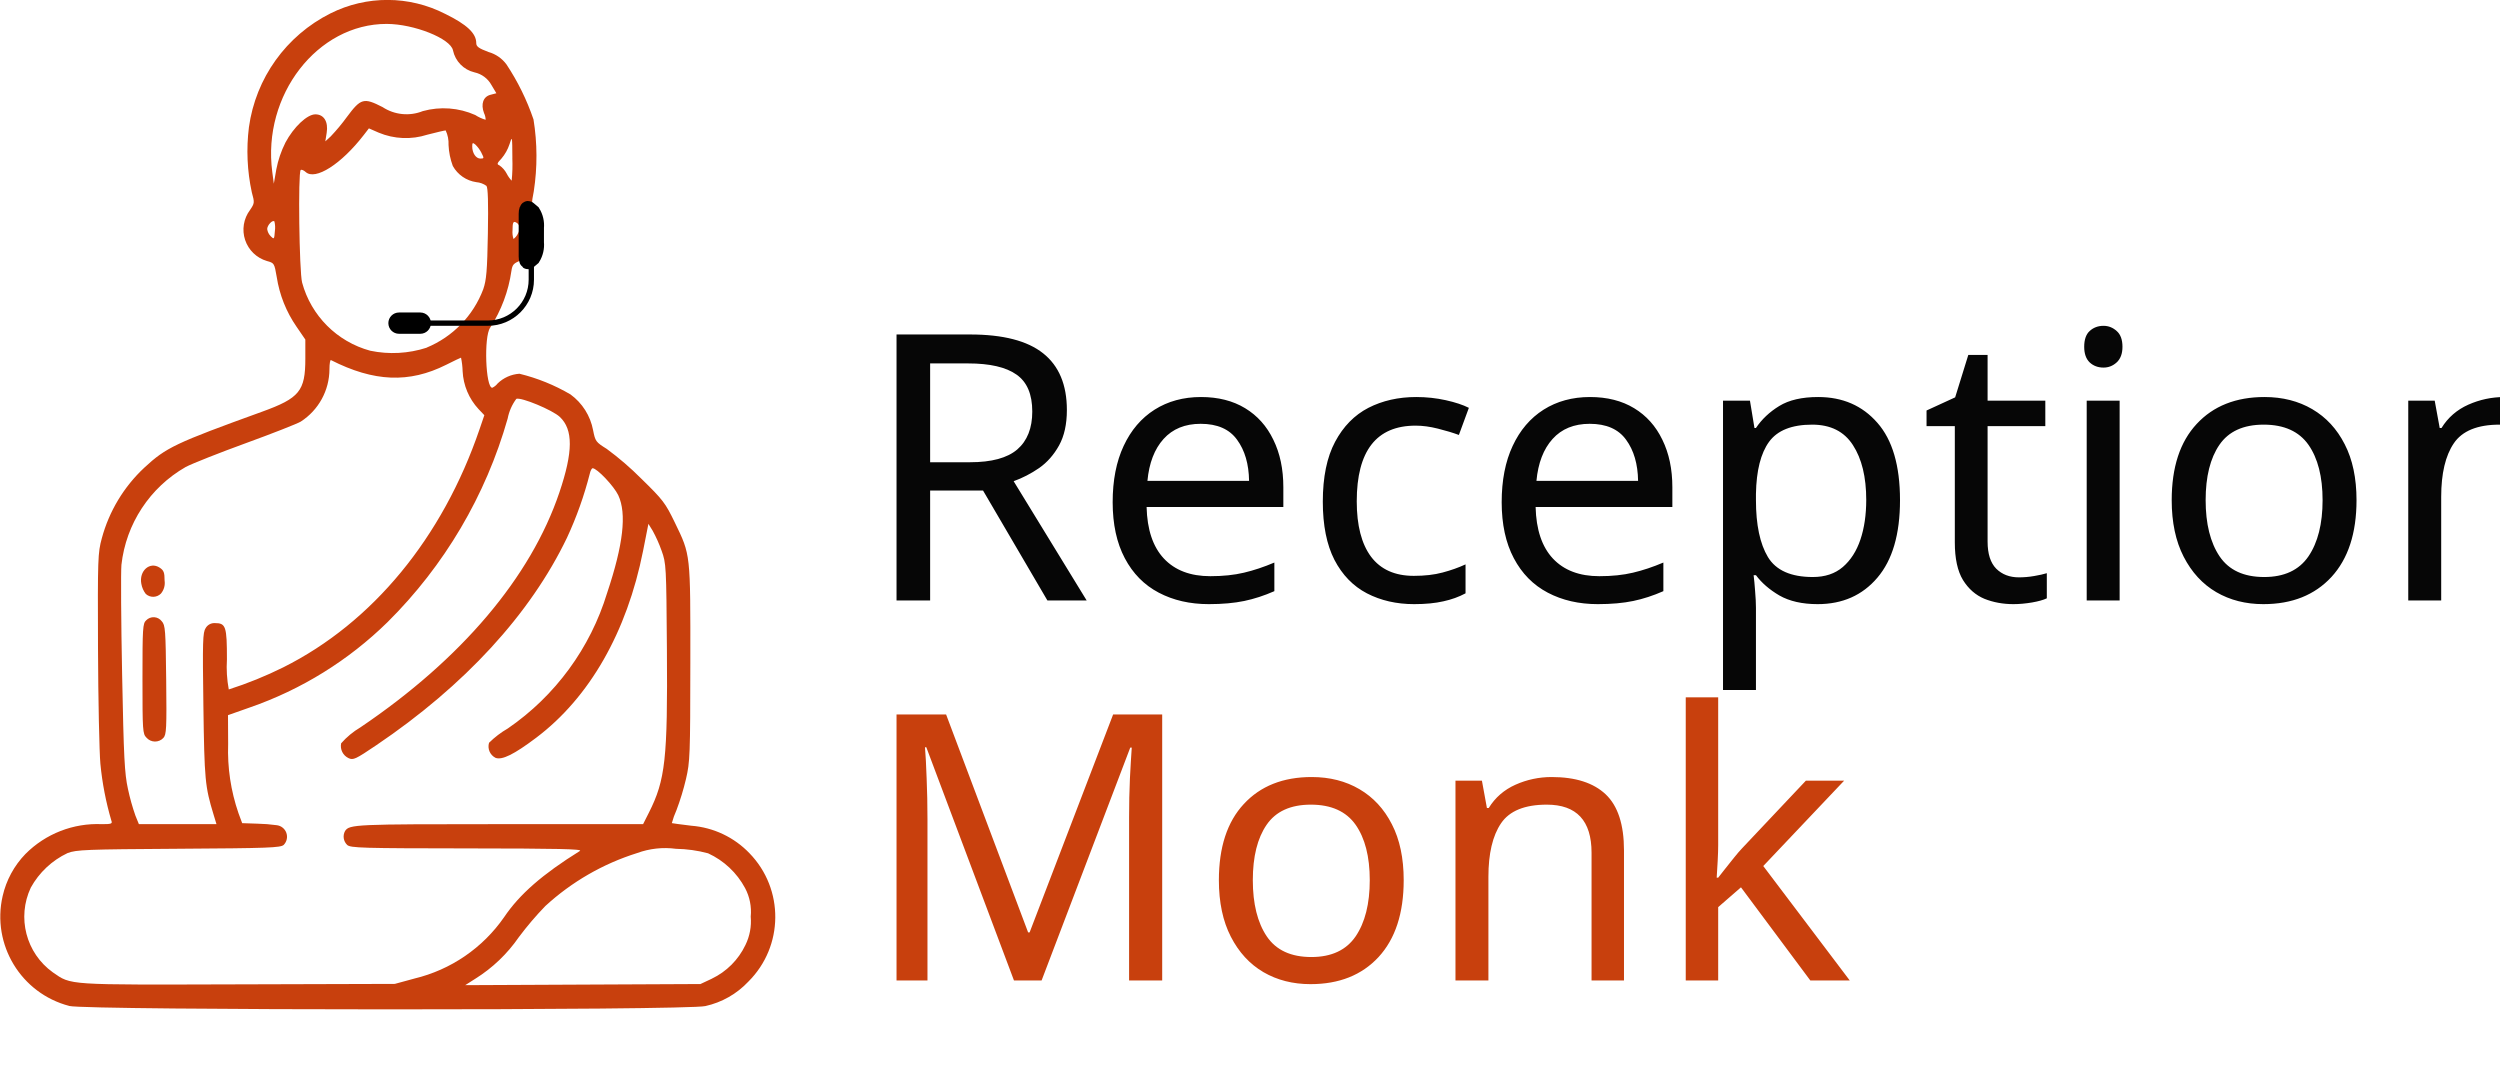
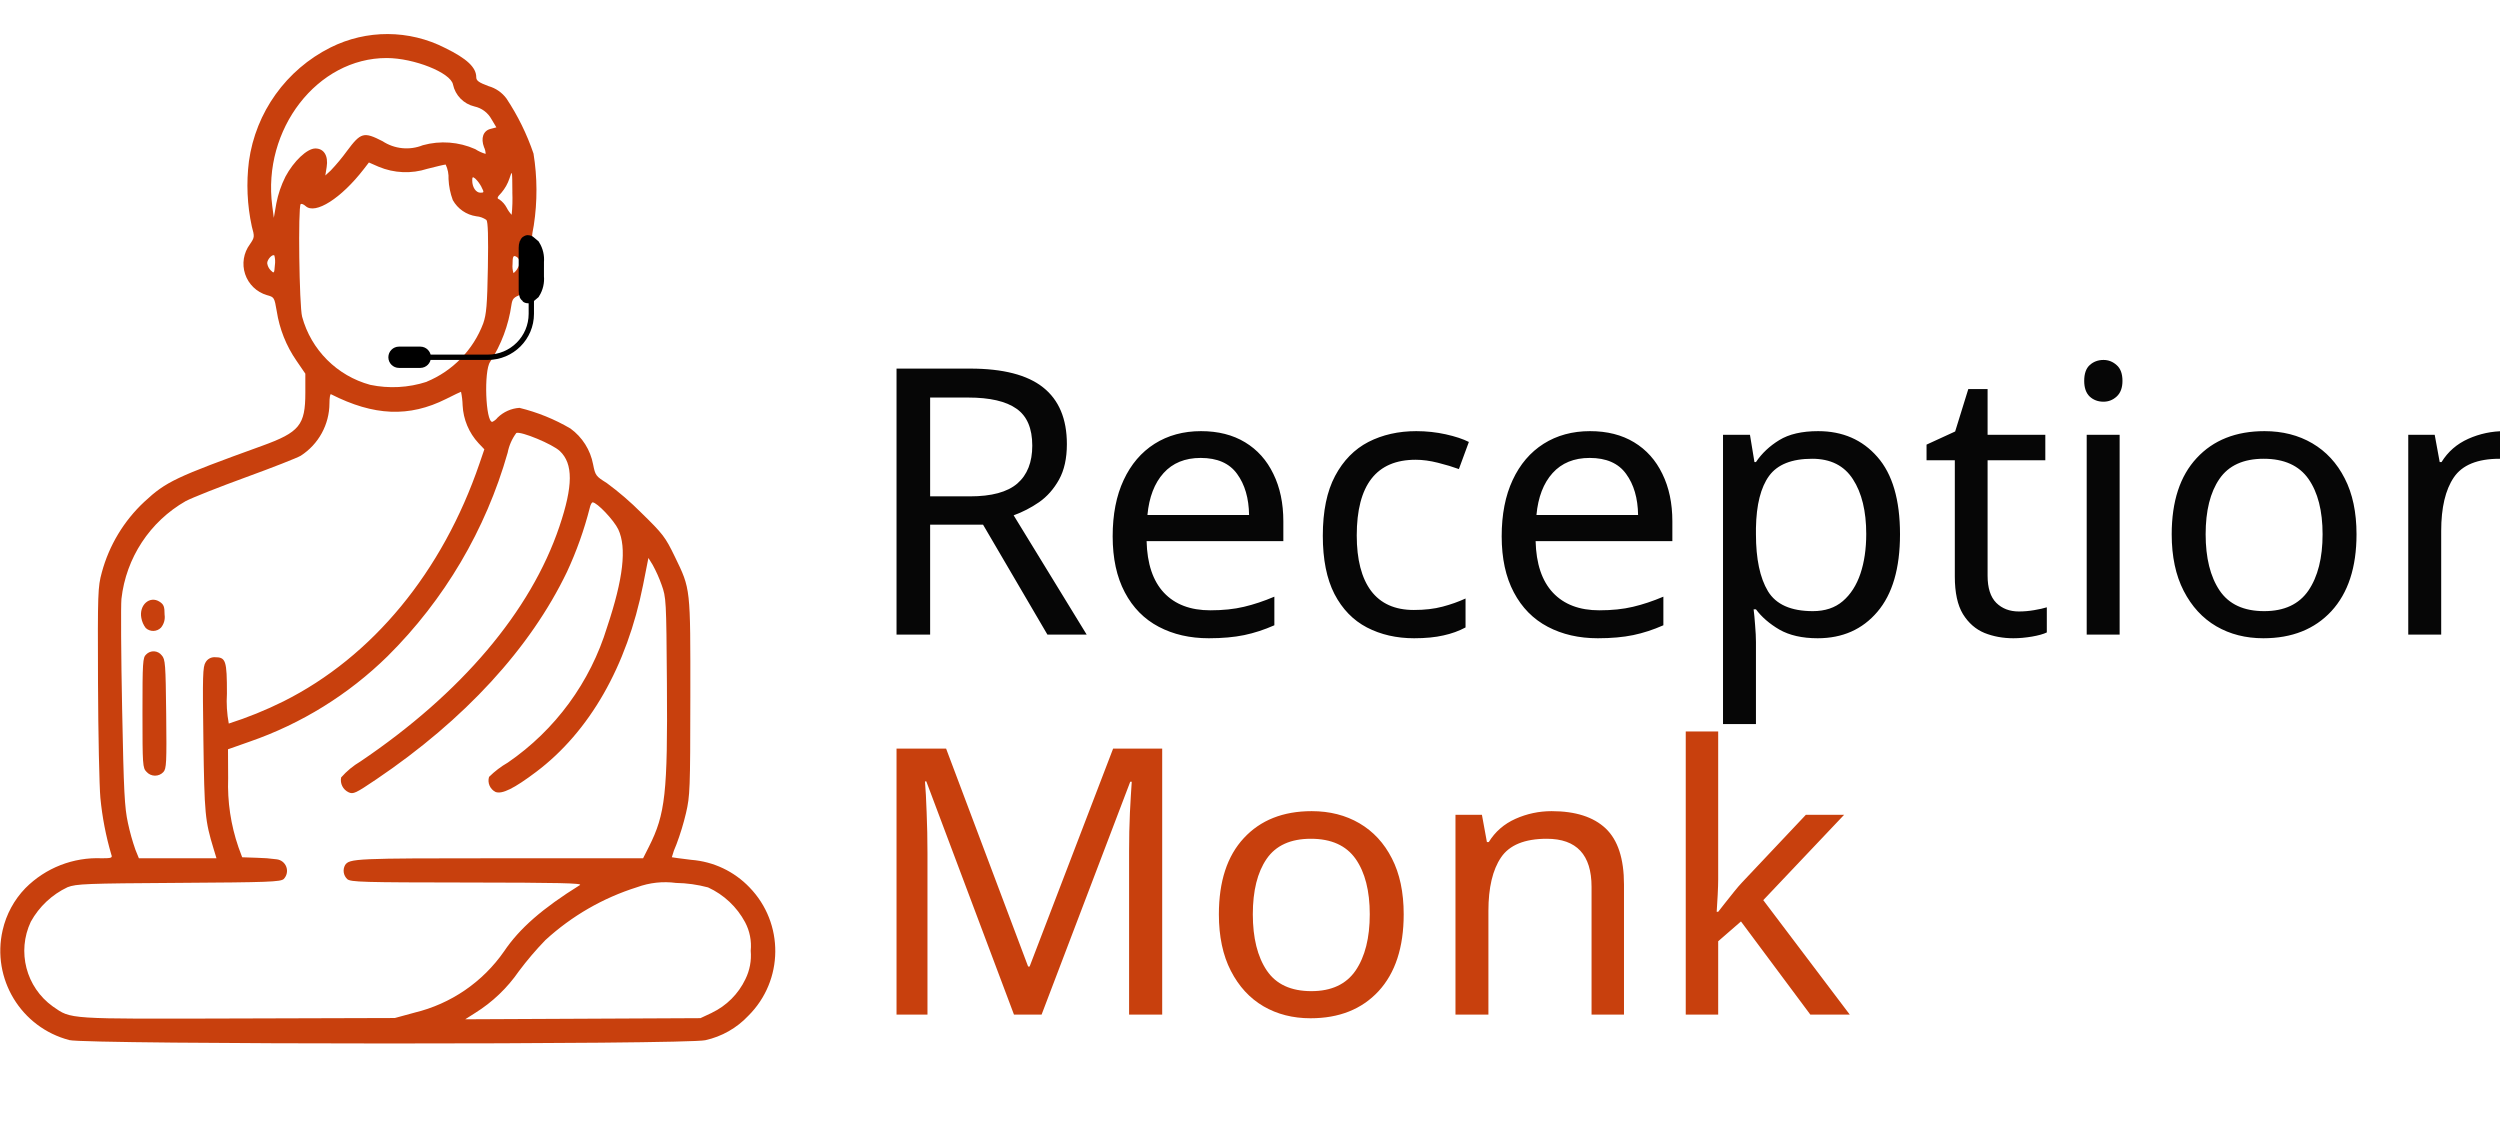
- <svg xmlns="http://www.w3.org/2000/svg" width="234.818" height="101.094" viewBox="0 0 234.818 101.094">
+ <svg xmlns="http://www.w3.org/2000/svg" width="220.818" height="101.094" viewBox="0 0 234.818 101.094">
  <g id="Group_2022" data-name="Group 2022" transform="translate(-91.192 -75)">
    <path id="path300" d="M83.246,104.247a8.666,8.666,0,0,1-6.257-10.324,8.342,8.342,0,0,1,2.134-3.942,9.528,9.528,0,0,1,7.193-2.808c.886,0,1-.042.884-.332a28.623,28.623,0,0,1-1.031-5.336c-.1-1.091-.205-5.978-.224-10.86-.033-8.461-.016-8.945.358-10.323a14.1,14.1,0,0,1,3.993-6.633c2.048-1.9,2.9-2.3,11.054-5.254,3.522-1.276,4.069-1.945,4.069-4.98v-1.8l-.83-1.212a11.194,11.194,0,0,1-1.857-4.666c-.221-1.289-.236-1.312-.924-1.5a3.069,3.069,0,0,1-1.592-4.779c.44-.648.445-.7.176-1.672a18.175,18.175,0,0,1-.271-6.115,14.116,14.116,0,0,1,7.659-10.691,11.921,11.921,0,0,1,10.766.041c2.047,1,2.927,1.829,2.927,2.748,0,.325.232.494,1.154.839a3.15,3.15,0,0,1,1.684,1.163,22.459,22.459,0,0,1,2.54,5.171,21.664,21.664,0,0,1,.028,6.733c-.238,1.229-.232,1.283.177,1.668a2.913,2.913,0,0,1,.625,1.2,3.032,3.032,0,0,1-1.96,3.618c-.739.282-.853.4-.945,1.005a13.3,13.3,0,0,1-2,5.341c-.6.848-.426,5.637.2,5.637a1.333,1.333,0,0,0,.5-.4,3.255,3.255,0,0,1,2.052-.918,17.831,17.831,0,0,1,4.794,1.942,5.388,5.388,0,0,1,2.126,3.365c.205,1.042.259,1.116,1.278,1.75a28.127,28.127,0,0,1,3.251,2.8c2.04,1.993,2.252,2.271,3.148,4.12,1.492,3.08,1.465,2.838,1.456,13.221-.008,8.65-.031,9.255-.409,10.871a24.07,24.07,0,0,1-.888,2.912,8.071,8.071,0,0,0-.441,1.229c.026.015.853.126,1.838.245a8.467,8.467,0,0,1,5.456,2.584,8.577,8.577,0,0,1-.105,12.056,7.871,7.871,0,0,1-4.043,2.3c-1.767.417-58.017.407-59.741-.01Zm32.411-2.571a14.327,14.327,0,0,0,8.435-5.77c1.447-2.147,3.6-4.028,7.123-6.22.282-.176-2.034-.227-10.578-.236-9.9-.01-10.972-.041-11.285-.324a1.087,1.087,0,0,1-.2-1.312c.414-.619.927-.642,14.478-.642h13.514l.548-1.086c1.548-3.069,1.765-5.043,1.689-15.346-.058-7.859-.068-8.053-.5-9.255a12.808,12.808,0,0,0-.838-1.874l-.4-.647-.5,2.535c-1.516,7.636-5.031,13.782-10.043,17.559-2.075,1.563-3.2,2.12-3.816,1.886a1.2,1.2,0,0,1-.61-1.415,8.654,8.654,0,0,1,1.767-1.346,23.884,23.884,0,0,0,9.326-12.733c1.518-4.541,1.85-7.443,1.048-9.165-.4-.856-2-2.543-2.409-2.543-.087,0-.209.234-.271.519a34.51,34.51,0,0,1-2.135,6c-3.449,7.181-9.616,13.894-17.918,19.5-1.946,1.314-2.161,1.415-2.6,1.213a1.26,1.26,0,0,1-.7-1.395,7.512,7.512,0,0,1,1.813-1.5c9.477-6.4,16-14.1,18.688-22.067,1.292-3.825,1.3-5.9.042-7.088-.69-.651-3.632-1.872-4.088-1.7a4.564,4.564,0,0,0-.814,1.852,43.805,43.805,0,0,1-11.28,19.119,34.7,34.7,0,0,1-12.953,8.022l-2.035.718.014,2.711a17.984,17.984,0,0,0,.969,6.49l.349.943,1.411.048a15.563,15.563,0,0,1,1.823.142,1.094,1.094,0,0,1,.669,1.85c-.3.27-1.423.311-9.868.364-8.7.055-9.611.09-10.436.406a7.71,7.71,0,0,0-3.453,3.244A6.427,6.427,0,0,0,81.7,101.09c1.766,1.217,1.164,1.178,17.391,1.13l14.732-.043,1.834-.5Zm27.941.011a6.694,6.694,0,0,0,3.155-3.155,5.033,5.033,0,0,0,.5-2.672,4.737,4.737,0,0,0-.528-2.68,7.49,7.49,0,0,0-3.479-3.271,12.49,12.49,0,0,0-3.015-.421,7.656,7.656,0,0,0-3.65.4,22.878,22.878,0,0,0-8.618,4.973,30.358,30.358,0,0,0-2.485,2.917,13.952,13.952,0,0,1-4.1,3.918l-.943.6,11.048-.053,11.048-.053,1.067-.5ZM96.8,86.275c-.8-2.636-.86-3.223-.956-10.2-.084-6.108-.061-6.9.213-7.319a.947.947,0,0,1,.856-.469c1.042,0,1.142.3,1.142,3.413a11.452,11.452,0,0,0,.173,2.82,36.661,36.661,0,0,0,5.129-2.081c8.377-4.195,14.947-12.169,18.428-22.367l.448-1.312-.548-.577a5.631,5.631,0,0,1-1.492-3.552,7.159,7.159,0,0,0-.15-1.275c-.032,0-.662.3-1.4.672-3.471,1.742-6.784,1.606-10.816-.443-.078-.04-.142.345-.142.854a5.881,5.881,0,0,1-2.7,4.926c-.335.2-2.648,1.109-5.141,2.017s-5.041,1.916-5.661,2.242a12.131,12.131,0,0,0-6.037,9.186c-.063.675-.034,5.307.064,10.293.155,7.873.227,9.289.549,10.766a20.516,20.516,0,0,0,.7,2.5l.325.8h7.288ZM90.5,79.05c-.359-.359-.378-.63-.378-5.542,0-4.764.027-5.189.345-5.477a.966.966,0,0,1,1.467.085c.332.366.364.792.416,5.5.05,4.588.024,5.138-.265,5.458A1.069,1.069,0,0,1,90.5,79.05Zm-.074-13.51a2.162,2.162,0,0,1-.412-.945c-.228-1.215.8-2.12,1.723-1.515.385.253.463.456.463,1.214a1.551,1.551,0,0,1-.345,1.223A1.028,1.028,0,0,1,90.424,65.54Zm26.388-23.128a9.585,9.585,0,0,0,5.315-5.479c.3-.87.373-1.724.436-5.25.051-2.885.009-4.29-.133-4.461a1.881,1.881,0,0,0-.951-.35,3.023,3.023,0,0,1-2.211-1.522,6.489,6.489,0,0,1-.4-1.968,2.88,2.88,0,0,0-.269-1.369c-.1,0-.874.179-1.722.4a6.6,6.6,0,0,1-4.576-.194l-.913-.4-.479.62c-2.118,2.744-4.558,4.3-5.463,3.477-.187-.17-.4-.252-.467-.182-.255.255-.135,9.551.136,10.571a9.1,9.1,0,0,0,6.4,6.4,10.325,10.325,0,0,0,5.3-.285Zm-14.3-11.853c-.174-.174-.677.359-.677.717a1.16,1.16,0,0,0,.331.674c.315.317.333.295.39-.478a2.374,2.374,0,0,0-.043-.912Zm22.837,1.206c.315-.481.227-.974-.2-1.139-.208-.08-.269.089-.269.741a2.066,2.066,0,0,0,.09.844,1.378,1.378,0,0,0,.382-.446Zm-21.809-8.6c.785-1.473,2.045-2.663,2.819-2.663.807,0,1.23.695,1.062,1.744l-.127.794.507-.466a18.292,18.292,0,0,0,1.526-1.833c1.3-1.751,1.577-1.826,3.342-.922a4.1,4.1,0,0,0,3.785.378,7.31,7.31,0,0,1,4.923.368,3.606,3.606,0,0,0,.976.448,1.5,1.5,0,0,0-.152-.63c-.318-.843-.076-1.54.6-1.716l.56-.146-.463-.775a2.4,2.4,0,0,0-1.594-1.188,2.691,2.691,0,0,1-2.019-2.069c-.221-1.105-3.653-2.474-6.218-2.481-6.517-.016-11.706,6.69-10.756,13.9l.146,1.11.235-1.35a9.583,9.583,0,0,1,.849-2.5Zm21.324,1.445c-.012-2.08-.018-2.108-.27-1.3a4.043,4.043,0,0,1-.755,1.345c-.417.435-.449.537-.2.633a2.186,2.186,0,0,1,.691.78,2.817,2.817,0,0,0,.468.666,15.038,15.038,0,0,0,.063-2.125Zm-2.9-.486a3.025,3.025,0,0,0-.571-.779c-.253-.21-.3-.186-.3.168,0,.627.347,1.144.767,1.144.352,0,.358-.034.1-.533Z" transform="translate(14.452 65.238)" fill="#c8400d" />
    <g id="headset-help-svgrepo-com2" transform="translate(123.669 91.066)">
      <path id="Path_16" data-name="Path 16" d="M18.873,14.315V12.932a2.292,2.292,0,0,0-.331-1.43l-.38-.32c-.083-.07-.163.141-.163.429v4.025c0,.288.08.5.163.429l.38-.32A2.292,2.292,0,0,0,18.873,14.315Z" transform="translate(-1.008 -7.606)" stroke="#000" stroke-width="1.5" />
      <path id="Path_17" data-name="Path 17" d="M25.725,13.705v2.732a4.082,4.082,0,0,1-4.082,4.082H14.5" transform="translate(-8.297 -6.233)" fill="none" stroke="#000" stroke-width="0.5" />
      <path id="Path_18" data-name="Path 18" d="M12,21H10a1,1,0,0,1,0-2h2a1,1,0,0,1,0,2Z" transform="translate(-5 -5.714)" />
    </g>
    <text id="Reception" transform="translate(172.01 131.401)" fill="#060606" font-size="35" font-family="SegoeUI, Segoe UI">
      <tspan x="0" y="0">Reception</tspan>
    </text>
    <text id="Monk" transform="translate(172.01 167.094)" fill="#c8400d" font-size="35" font-family="SegoeUI, Segoe UI">
      <tspan x="0" y="0">Monk</tspan>
    </text>
  </g>
</svg>
